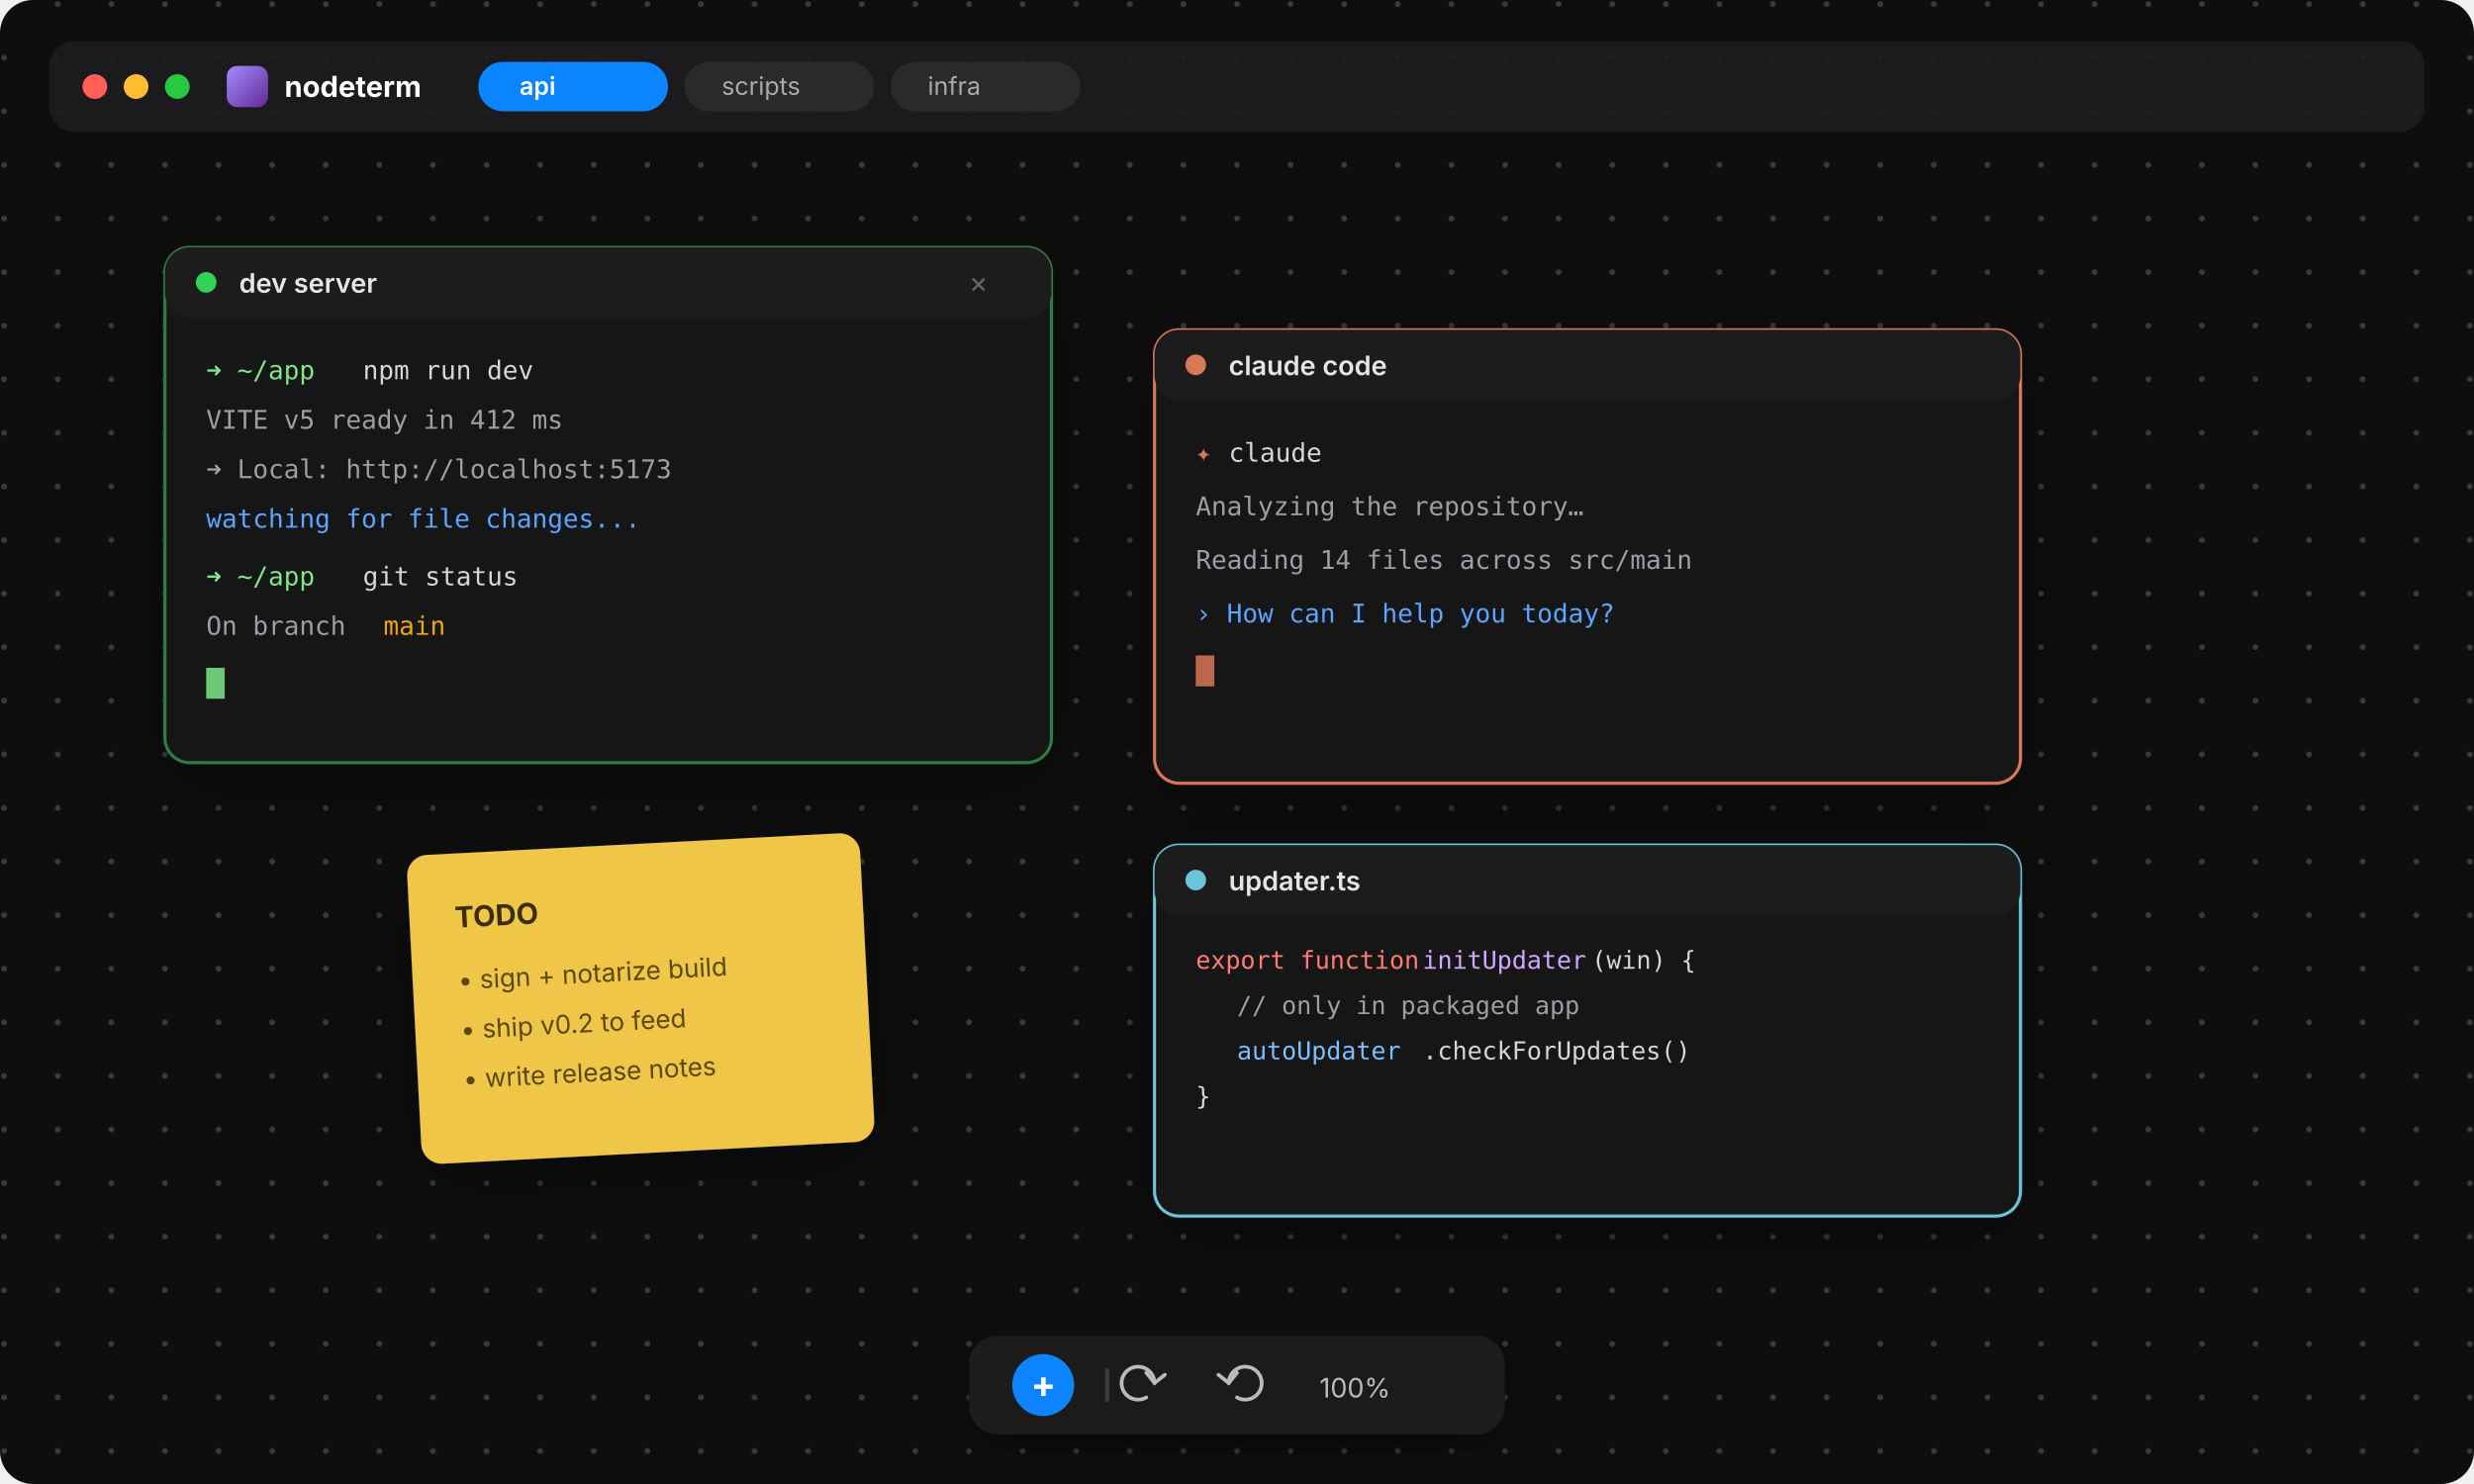
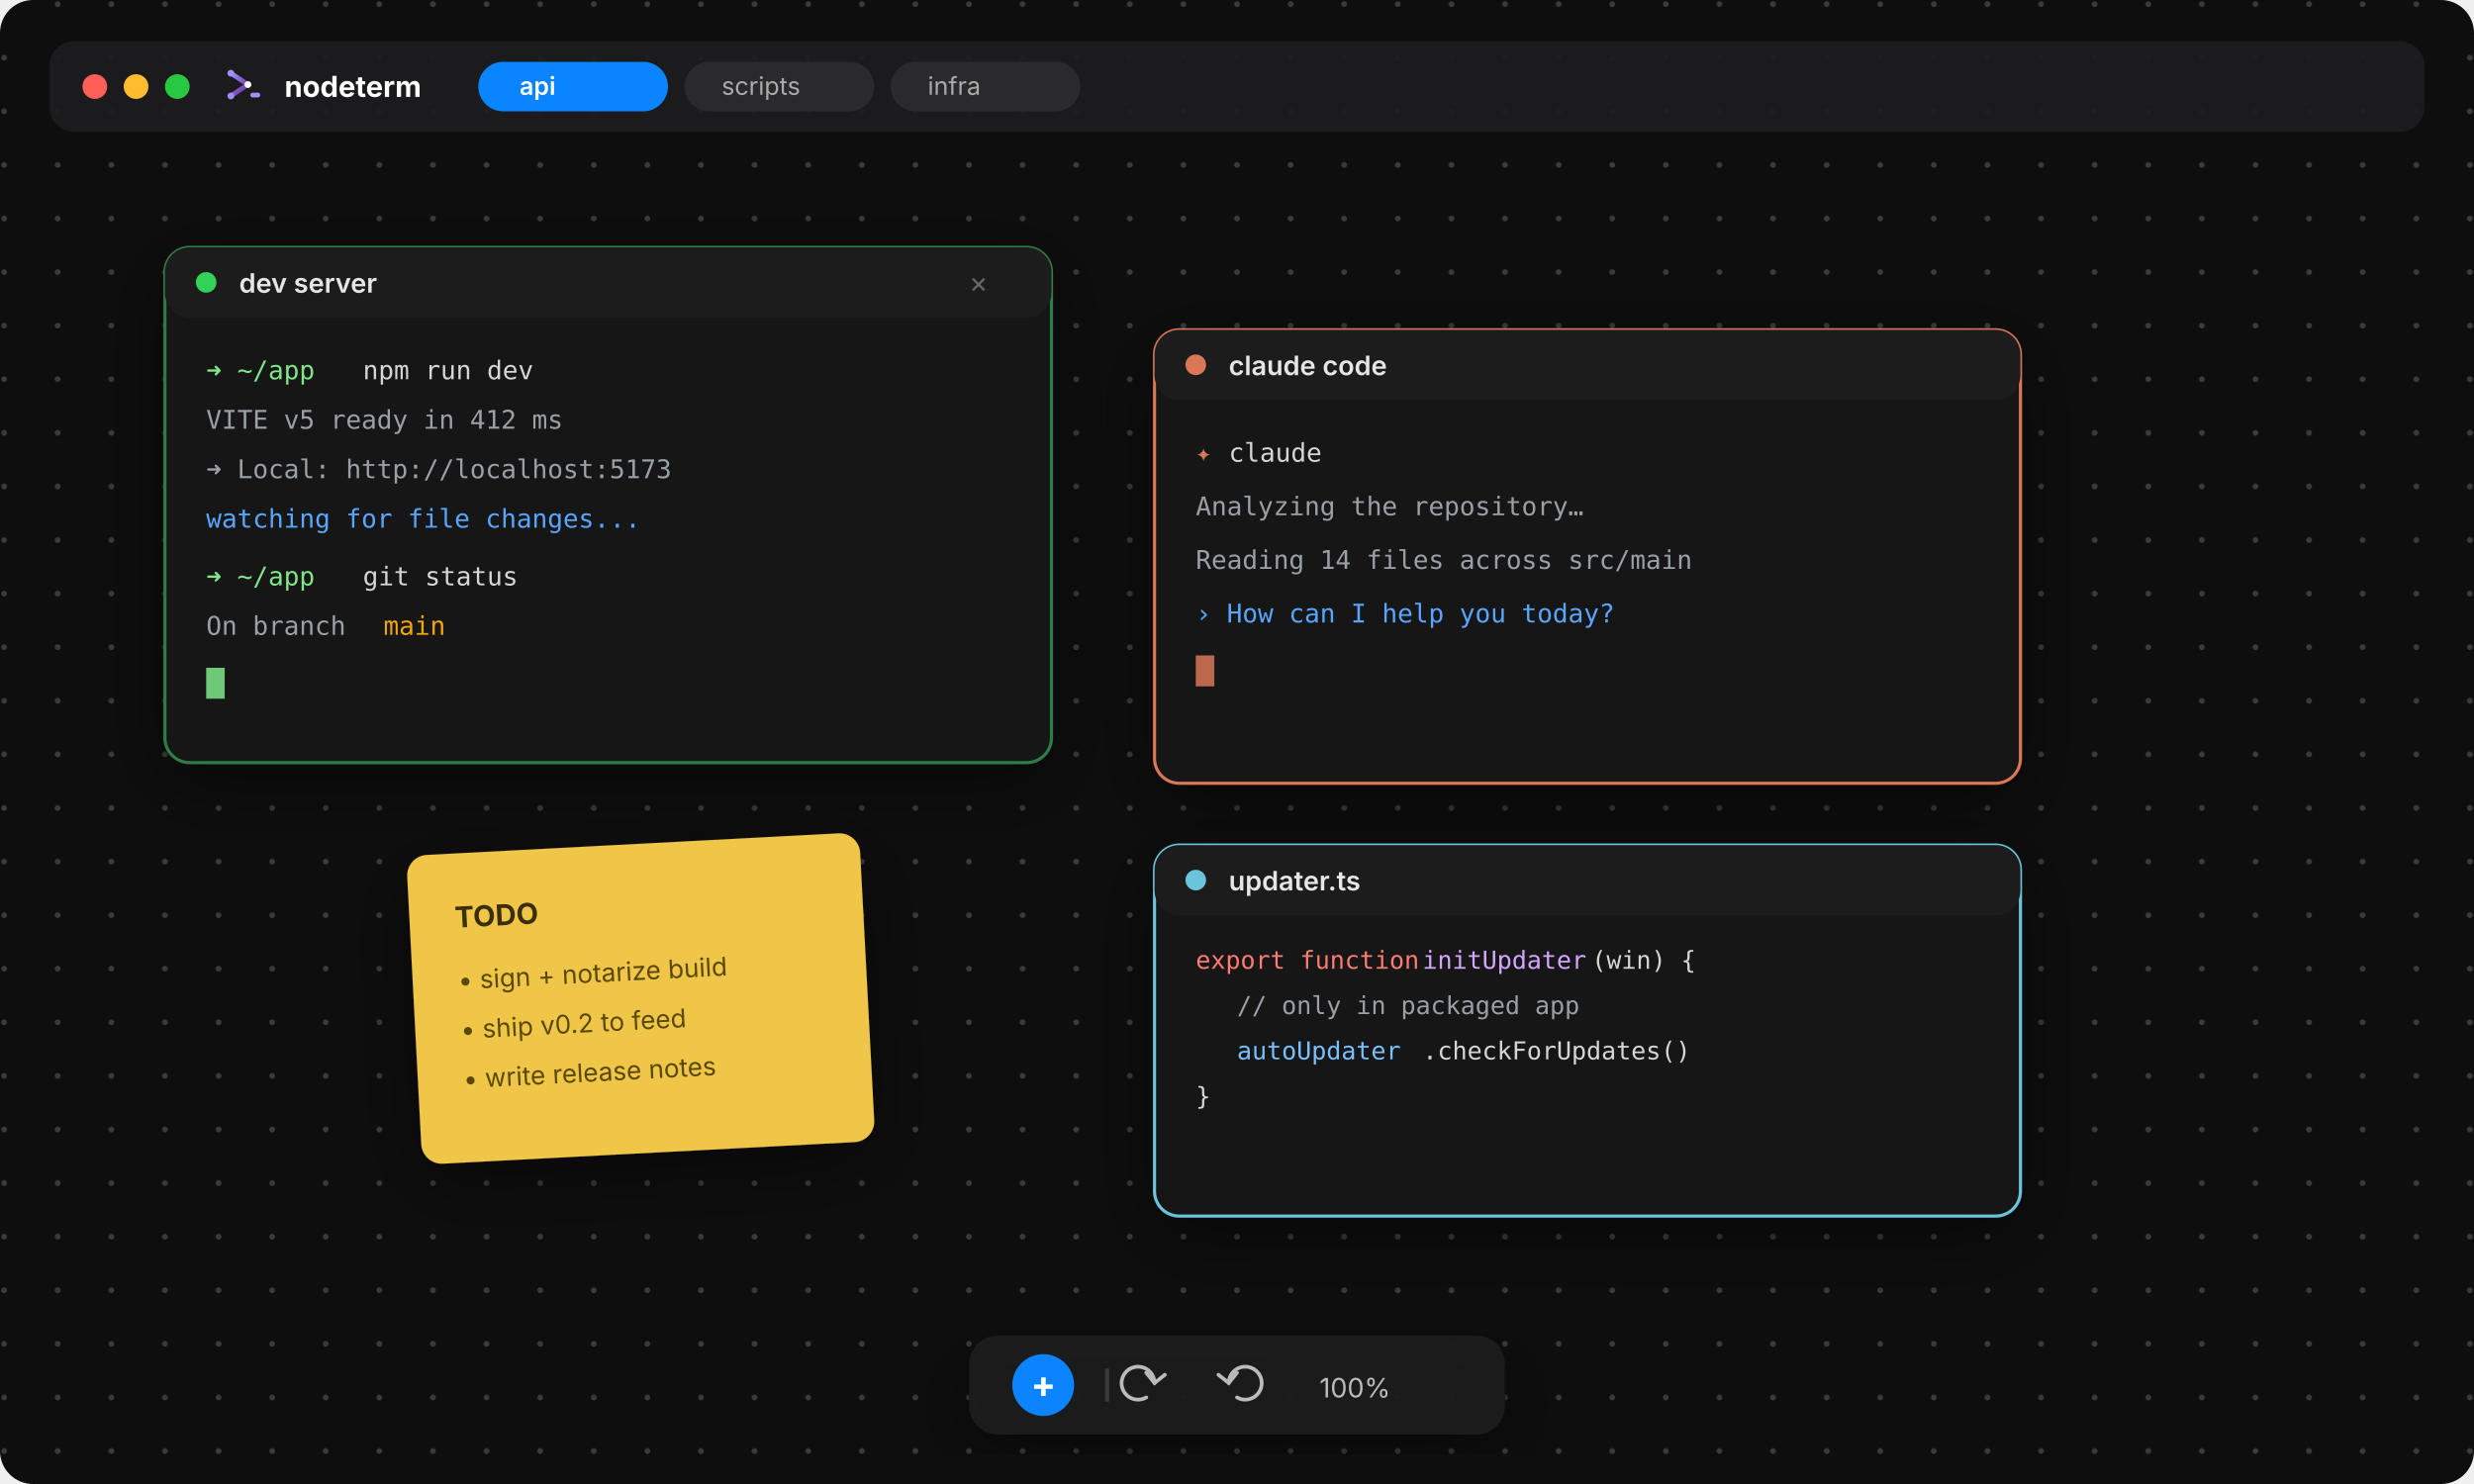
<svg xmlns="http://www.w3.org/2000/svg" width="1200" height="720" viewBox="0 0 1200 720" font-family="-apple-system, SF Pro Text, Segoe UI, sans-serif">
  <defs>
    <linearGradient id="logo" x1="0" y1="0" x2="1" y2="1">
      <stop offset="0" stop-color="#a38dff" />
      <stop offset="1" stop-color="#622994" />
    </linearGradient>
    <pattern id="dots" width="26" height="26" patternUnits="userSpaceOnUse">
      <circle cx="2" cy="2" r="1.4" fill="#3a3a3a" />
    </pattern>
    <filter id="shadow" x="-20%" y="-20%" width="140%" height="140%">
      <feDropShadow dx="0" dy="10" stdDeviation="18" flood-color="#000" flood-opacity="0.45" />
    </filter>
  </defs>
  <rect width="1200" height="720" rx="16" fill="#0e0e0e" />
  <rect width="1200" height="720" rx="16" fill="url(#dots)" />
  <g>
    <rect x="24" y="20" width="1152" height="44" rx="12" fill="#1c1c1e" opacity="0.92" />
    <circle cx="46" cy="42" r="6" fill="#ff5f57" />
    <circle cx="66" cy="42" r="6" fill="#febc2e" />
    <circle cx="86" cy="42" r="6" fill="#28c840" />
-     <rect x="110" y="32" width="20" height="20" rx="5" fill="url(#logo)" />
+     <g transform="translate(106 30) scale(0.46)" stroke-linecap="round" stroke-linejoin="round">
+       <path d="M13 12 L31 24 L13 36" fill="none" stroke="url(#logo)" stroke-width="5" />
+       <circle cx="13" cy="12" r="3.6" fill="#a38dff" />
+       <circle cx="13" cy="36" r="3.6" fill="#a38dff" />
+       <circle cx="31" cy="24" r="3.6" fill="#fff" />
+       <rect x="33.5" y="32.5" width="10.5" height="5" rx="2.5" fill="#a38dff" />
+     </g>
    <text x="138" y="47" fill="#ffffff" font-size="14" font-weight="700">nodeterm</text>
    <rect x="232" y="30" width="92" height="24" rx="12" fill="#0a84ff" />
    <text x="252" y="46" fill="#fff" font-size="12" font-weight="600">api</text>
    <rect x="332" y="30" width="92" height="24" rx="12" fill="#2a2a2c" />
    <text x="350" y="46" fill="#aaa" font-size="12">scripts</text>
    <rect x="432" y="30" width="92" height="24" rx="12" fill="#2a2a2c" />
    <text x="450" y="46" fill="#aaa" font-size="12">infra</text>
  </g>
  <g filter="url(#shadow)">
    <rect x="80" y="120" width="430" height="250" rx="12" fill="#161616" stroke="#2e7d46" stroke-width="1.5" />
    <rect x="80" y="120" width="430" height="34" rx="12" fill="#1e1e1e" />
    <circle cx="100" cy="137" r="5" fill="#30d158" />
    <text x="116" y="142" fill="#e6e6e6" font-size="13" font-weight="600">dev server</text>
    <text x="470" y="142" fill="#666" font-size="14">×</text>
    <g font-family="SF Mono, Menlo, monospace" font-size="12.5">
      <text x="100" y="184" fill="#7ee787">➜  ~/app  </text>
      <text x="176" y="184" fill="#d6d6d6">npm run dev</text>
      <text x="100" y="208" fill="#9aa0a6">VITE v5  ready in 412 ms</text>
      <text x="100" y="232" fill="#9aa0a6">➜  Local:   http://localhost:5173</text>
      <text x="100" y="256" fill="#58a6ff">watching for file changes...</text>
      <text x="100" y="284" fill="#7ee787">➜  ~/app  </text>
      <text x="176" y="284" fill="#d6d6d6">git status</text>
      <text x="100" y="308" fill="#9aa0a6">On branch </text>
      <text x="186" y="308" fill="#f0a500">main</text>
      <rect x="100" y="324" width="9" height="15" fill="#7ee787" opacity="0.85" />
    </g>
  </g>
  <g filter="url(#shadow)">
    <rect x="560" y="160" width="420" height="220" rx="12" fill="#161616" stroke="#d97757" stroke-width="1.5" />
    <rect x="560" y="160" width="420" height="34" rx="12" fill="#1e1e1e" />
    <circle cx="580" cy="177" r="5" fill="#d97757" />
    <text x="596" y="182" fill="#e6e6e6" font-size="13" font-weight="600">claude code</text>
    <g font-family="SF Mono, Menlo, monospace" font-size="12.5">
      <text x="580" y="224" fill="#d97757">✦ </text>
      <text x="596" y="224" fill="#d6d6d6">claude</text>
      <text x="580" y="250" fill="#9aa0a6">Analyzing the repository…</text>
      <text x="580" y="276" fill="#9aa0a6">Reading 14 files across src/main</text>
      <text x="580" y="302" fill="#58a6ff">› How can I help you today?</text>
      <rect x="580" y="318" width="9" height="15" fill="#d97757" opacity="0.85" />
    </g>
  </g>
  <g filter="url(#shadow)" transform="rotate(-3 300 470)">
    <rect x="200" y="410" width="220" height="150" rx="10" fill="#f0c64a" />
    <text x="222" y="446" fill="#3a2e00" font-size="14" font-weight="700">TODO</text>
    <text x="222" y="476" fill="#5a4800" font-size="12.5">• sign + notarize build</text>
    <text x="222" y="500" fill="#5a4800" font-size="12.5">• ship v0.2 to feed</text>
    <text x="222" y="524" fill="#5a4800" font-size="12.5">• write release notes</text>
  </g>
  <g filter="url(#shadow)">
    <rect x="560" y="410" width="420" height="180" rx="12" fill="#161616" stroke="#6ac4dc" stroke-width="1.5" />
    <rect x="560" y="410" width="420" height="34" rx="12" fill="#1e1e1e" />
    <circle cx="580" cy="427" r="5" fill="#6ac4dc" />
    <text x="596" y="432" fill="#e6e6e6" font-size="13" font-weight="600">updater.ts</text>
    <g font-family="SF Mono, Menlo, monospace" font-size="12">
      <text x="580" y="470" fill="#ff7b72">export function </text>
      <text x="690" y="470" fill="#d2a8ff">initUpdater</text>
      <text x="772" y="470" fill="#d6d6d6">(win) {</text>
      <text x="600" y="492" fill="#9aa0a6">// only in packaged app</text>
      <text x="600" y="514" fill="#79c0ff">autoUpdater</text>
      <text x="690" y="514" fill="#d6d6d6">.checkForUpdates()</text>
      <text x="580" y="536" fill="#d6d6d6">}</text>
    </g>
  </g>
  <g filter="url(#shadow)">
    <rect x="470" y="648" width="260" height="48" rx="14" fill="#1c1c1e" opacity="0.95" />
    <circle cx="506" cy="672" r="15" fill="#0a84ff" />
    <text x="500" y="678" fill="#fff" font-size="18" font-weight="700">+</text>
    <rect x="536" y="664" width="2" height="16" fill="#3a3a3a" />
    <g fill="none" stroke="#bbb" stroke-width="1.8" stroke-linecap="round">
      <path d="M556 678 a8 8 0 1 1 4 -7" />
      <path d="M556 666 l4 5 l5 -4" />
      <path d="M600 678 a8 8 0 1 0 -4 -7" />
      <path d="M600 666 l-4 5 l-5 -4" />
    </g>
    <text x="640" y="678" fill="#bbb" font-size="13">100%</text>
  </g>
</svg>
